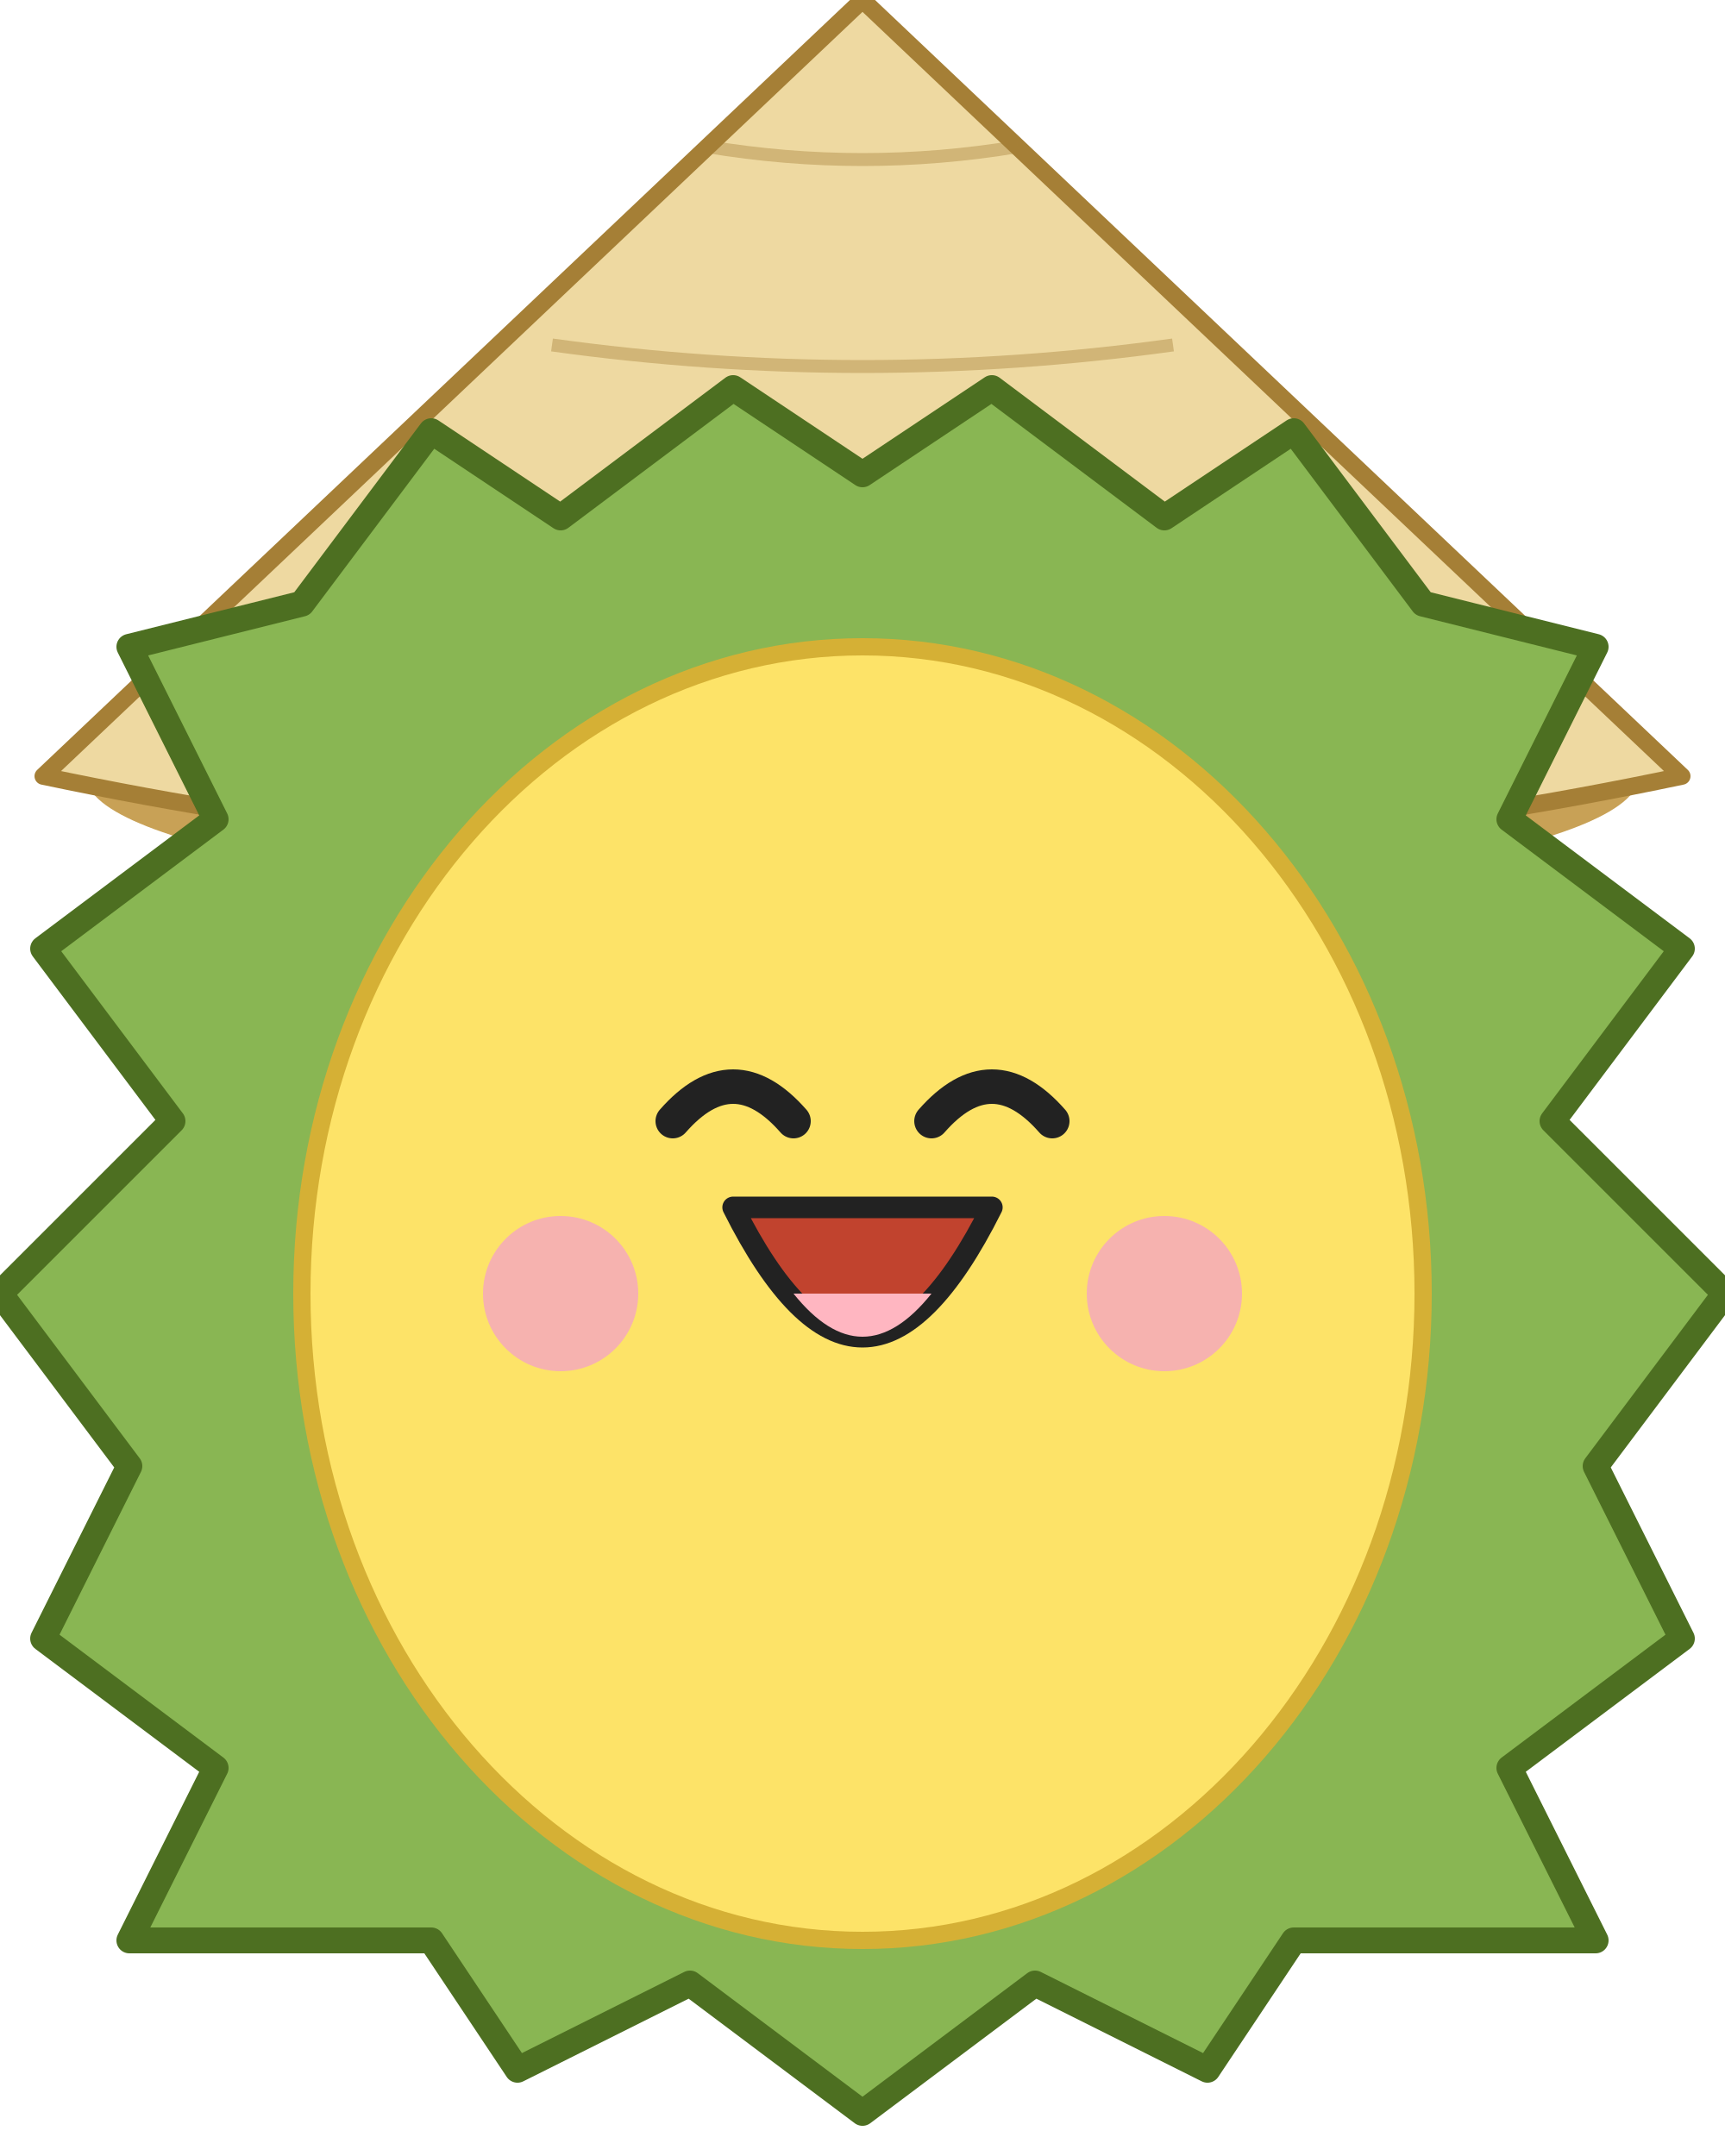
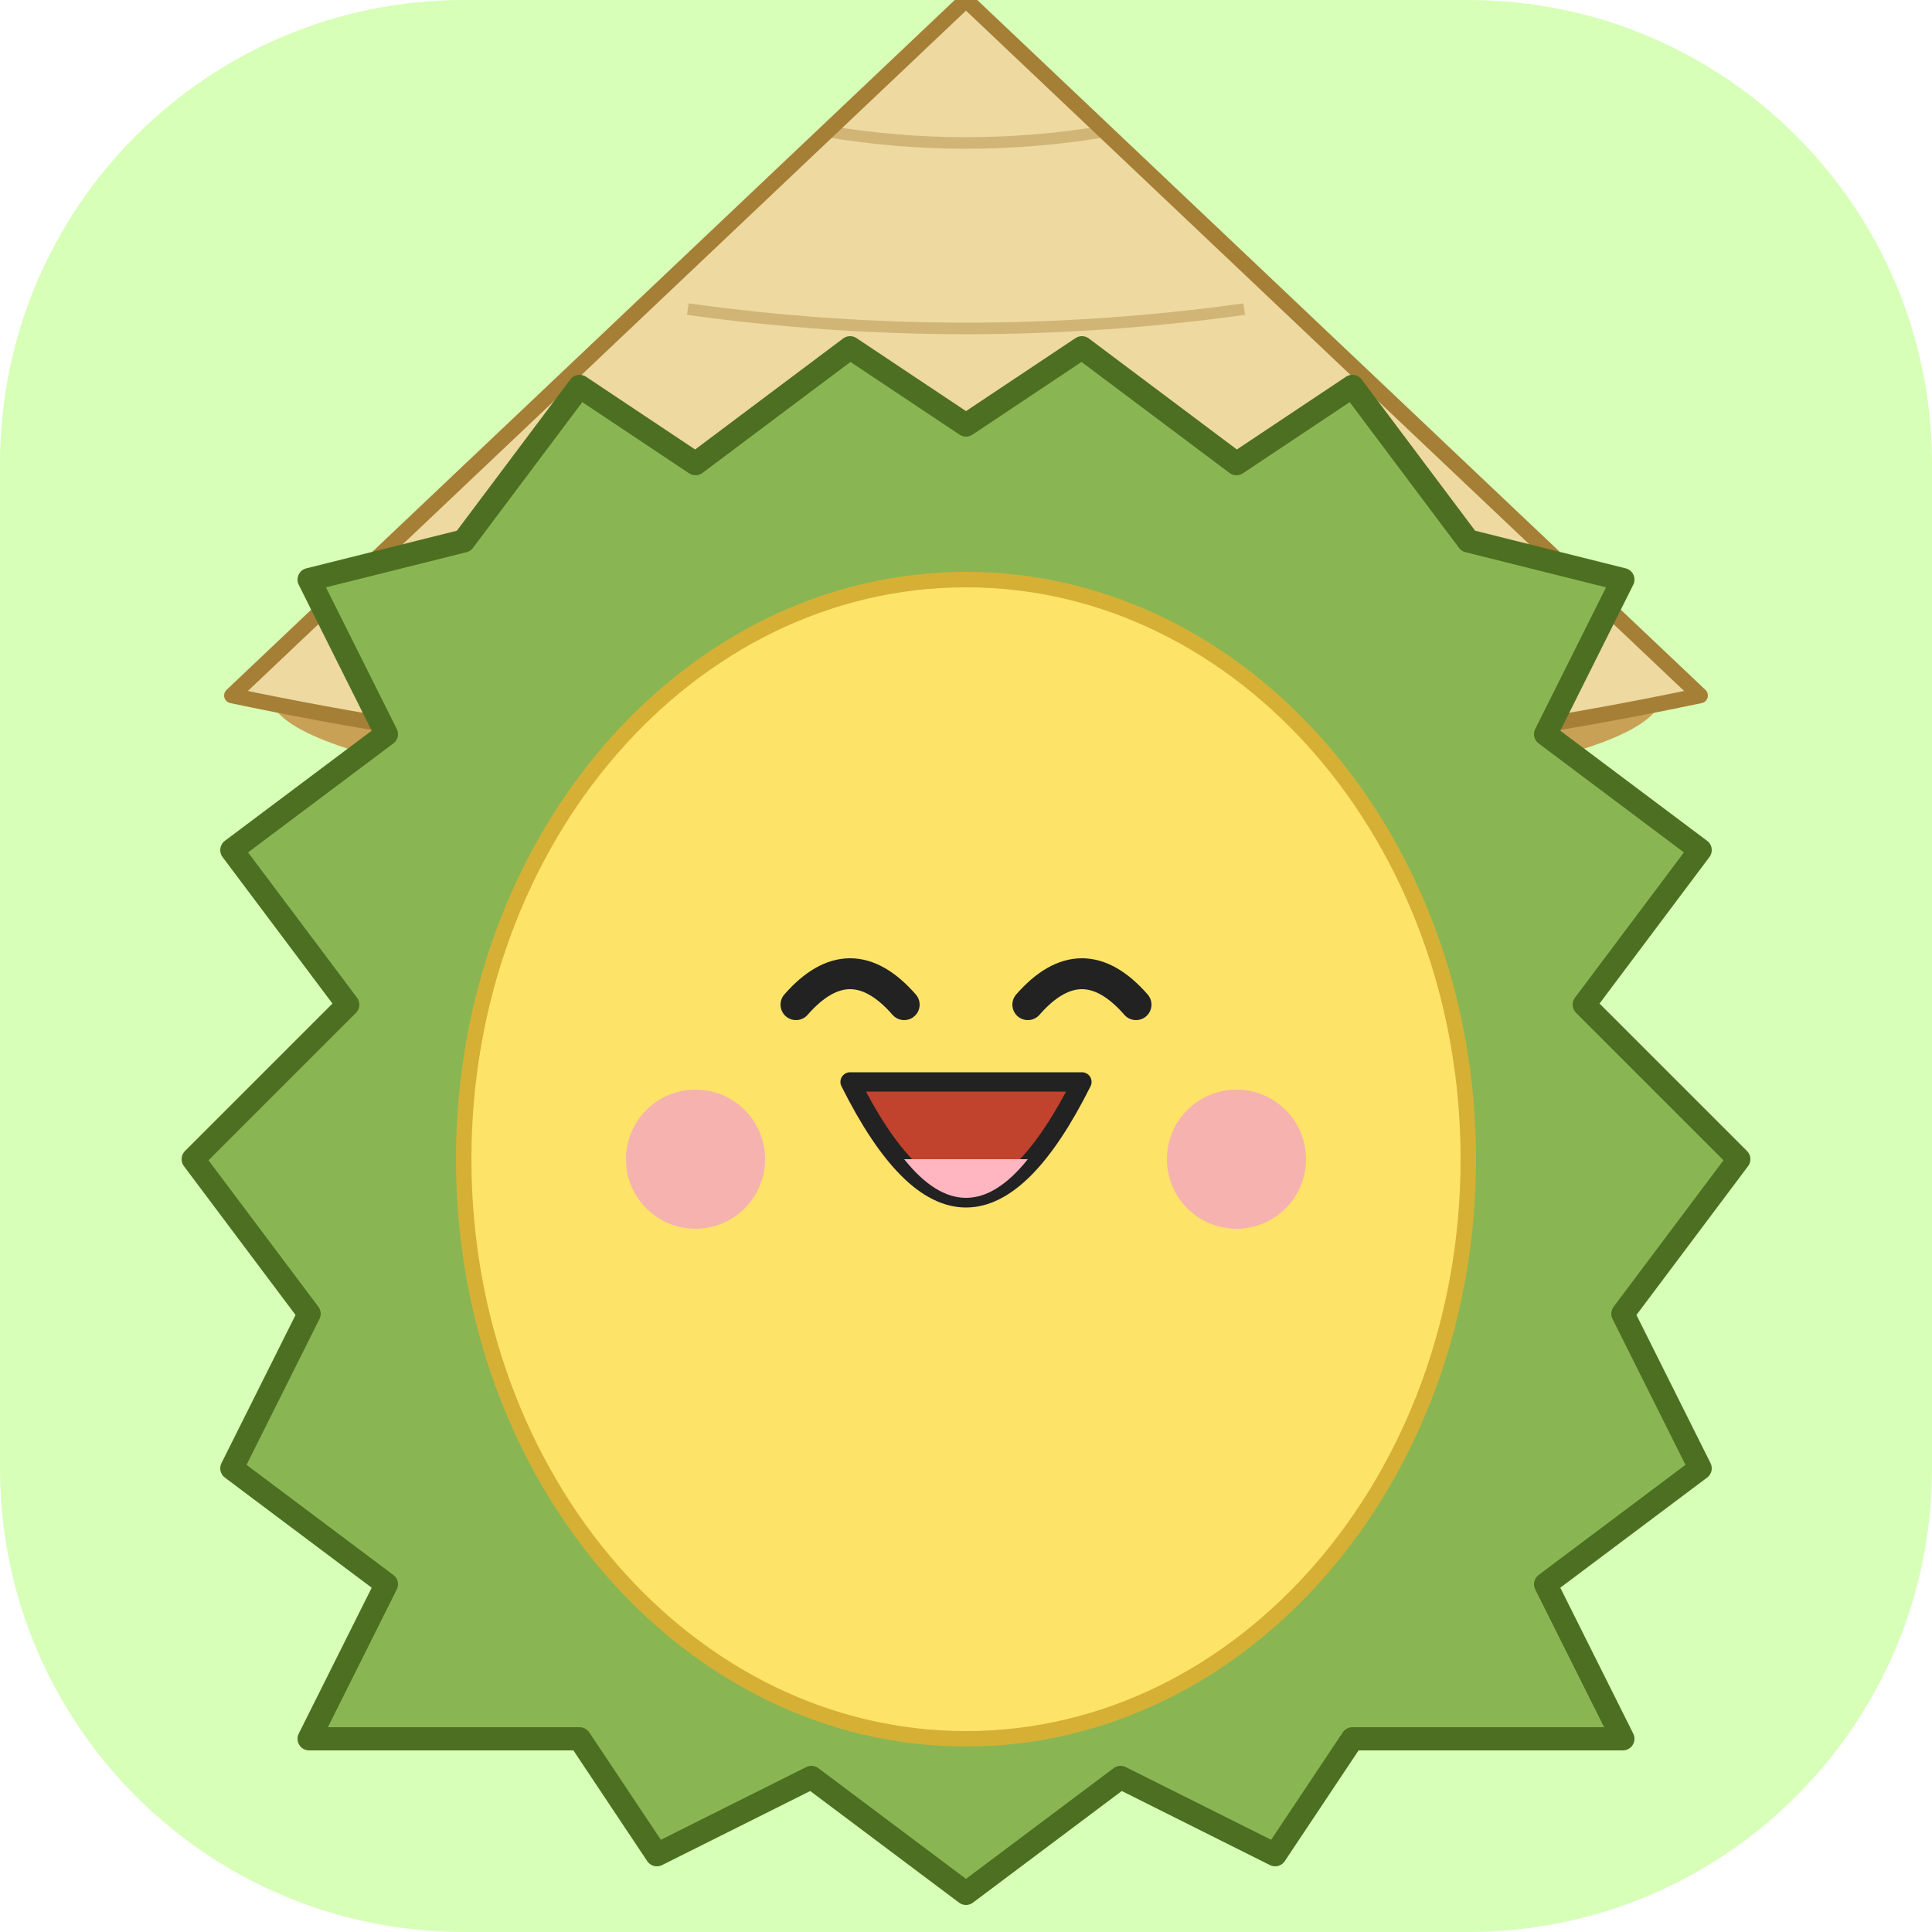
- <svg xmlns="http://www.w3.org/2000/svg" viewBox="0 0 200 250">
-   <g transform="translate(100, 55)">
-     <ellipse cx="0" cy="35" rx="90" ry="15" fill="#c8a156" />
-     <path d="M 0 -55 L -95 35 Q 0 55 95 35 Z" fill="#eed9a1" stroke="#a57f36" stroke-width="2" stroke-linejoin="round" />
-     <path d="M -18 -38 Q 0 -35 18 -38" stroke="#a57f36" stroke-width="1.5" fill="none" opacity="0.4" />
-     <path d="M -36 -15 Q 0 -10 36 -15" stroke="#a57f36" stroke-width="1.5" fill="none" opacity="0.4" />
-     <path d="M -54 8 Q 0 15 54 8" stroke="#a57f36" stroke-width="1.5" fill="none" opacity="0.4" />
-     <path d="M -72 25 Q 0 35 72 25" stroke="#a57f36" stroke-width="1.5" fill="none" opacity="0.4" />
-   </g>
-   <g transform="translate(100, 140)">
-     <path d="M 0 -85 L 15 -95 L 35 -80 L 50 -90 L 65 -70 L 85 -65 L 75 -45 L 95 -30 L 80 -10 L 100 10 L 85 30 L 95 50 L 75 65 L 85 85 L 50 85 L 40 100 L 20 90 L 0 105 L -20 90 L -40 100 L -50 85 L -85 85 L -75 65 L -95 50 L -85 30 L -100 10 L -80 -10 L -95 -30 L -75 -45 L -85 -65 L -65 -70 L -50 -90 L -35 -80 L -15 -95 Z" fill="#89b653" stroke="#4d6f21" stroke-width="3" stroke-linejoin="round" />
-     <ellipse cx="0" cy="10" rx="65" ry="75" fill="#fde368" stroke="#d5b035" stroke-width="2" />
-   </g>
-   <g transform="translate(100, 135)">
-     <circle cx="-35" cy="15" r="9" fill="#f4a6c0" opacity="0.8" />
-     <circle cx="35" cy="15" r="9" fill="#f4a6c0" opacity="0.8" />
-     <path d="M -22 -5 Q -15 -13 -8 -5" stroke="#222" stroke-width="4" fill="none" stroke-linecap="round" />
-     <path d="M 8 -5 Q 15 -13 22 -5" stroke="#222" stroke-width="4" fill="none" stroke-linecap="round" />
-     <path d="M -15 5 Q 0 35 15 5 Z" fill="#c1432e" stroke="#222" stroke-width="2.5" stroke-linejoin="round" />
-     <path d="M -8 15 Q 0 25 8 15 Z" fill="#ffb6c1" />
+ <svg xmlns="http://www.w3.org/2000/svg" viewBox="0 0 250 250">
+   <rect width="250" height="250" rx="60" fill="#d7ffb8" />
+   <g transform="translate(25, 0)">
+     <g transform="translate(100, 55)">
+       <ellipse cx="0" cy="35" rx="90" ry="15" fill="#c8a156" />
+       <path d="M 0 -55 L -95 35 Q 0 55 95 35 Z" fill="#eed9a1" stroke="#a57f36" stroke-width="2" stroke-linejoin="round" />
+       <path d="M -18 -38 Q 0 -35 18 -38" stroke="#a57f36" stroke-width="1.5" fill="none" opacity="0.4" />
+       <path d="M -36 -15 Q 0 -10 36 -15" stroke="#a57f36" stroke-width="1.5" fill="none" opacity="0.4" />
+       <path d="M -54 8 Q 0 15 54 8" stroke="#a57f36" stroke-width="1.5" fill="none" opacity="0.4" />
+       <path d="M -72 25 Q 0 35 72 25" stroke="#a57f36" stroke-width="1.5" fill="none" opacity="0.4" />
+     </g>
+     <g transform="translate(100, 140)">
+       <path d="M 0 -85 L 15 -95 L 35 -80 L 50 -90 L 65 -70 L 85 -65 L 75 -45 L 95 -30 L 80 -10 L 100 10 L 85 30 L 95 50 L 75 65 L 85 85 L 50 85 L 40 100 L 20 90 L 0 105 L -20 90 L -40 100 L -50 85 L -85 85 L -75 65 L -95 50 L -85 30 L -100 10 L -80 -10 L -95 -30 L -75 -45 L -85 -65 L -65 -70 L -50 -90 L -35 -80 L -15 -95 Z" fill="#89b653" stroke="#4d6f21" stroke-width="3" stroke-linejoin="round" />
+       <ellipse cx="0" cy="10" rx="65" ry="75" fill="#fde368" stroke="#d5b035" stroke-width="2" />
+     </g>
+     <g transform="translate(100, 135)">
+       <circle cx="-35" cy="15" r="9" fill="#f4a6c0" opacity="0.8" />
+       <circle cx="35" cy="15" r="9" fill="#f4a6c0" opacity="0.8" />
+       <path d="M -22 -5 Q -15 -13 -8 -5" stroke="#222" stroke-width="4" fill="none" stroke-linecap="round" />
+       <path d="M 8 -5 Q 15 -13 22 -5" stroke="#222" stroke-width="4" fill="none" stroke-linecap="round" />
+       <path d="M -15 5 Q 0 35 15 5 Z" fill="#c1432e" stroke="#222" stroke-width="2.5" stroke-linejoin="round" />
+       <path d="M -8 15 Q 0 25 8 15 Z" fill="#ffb6c1" />
+     </g>
  </g>
</svg>
